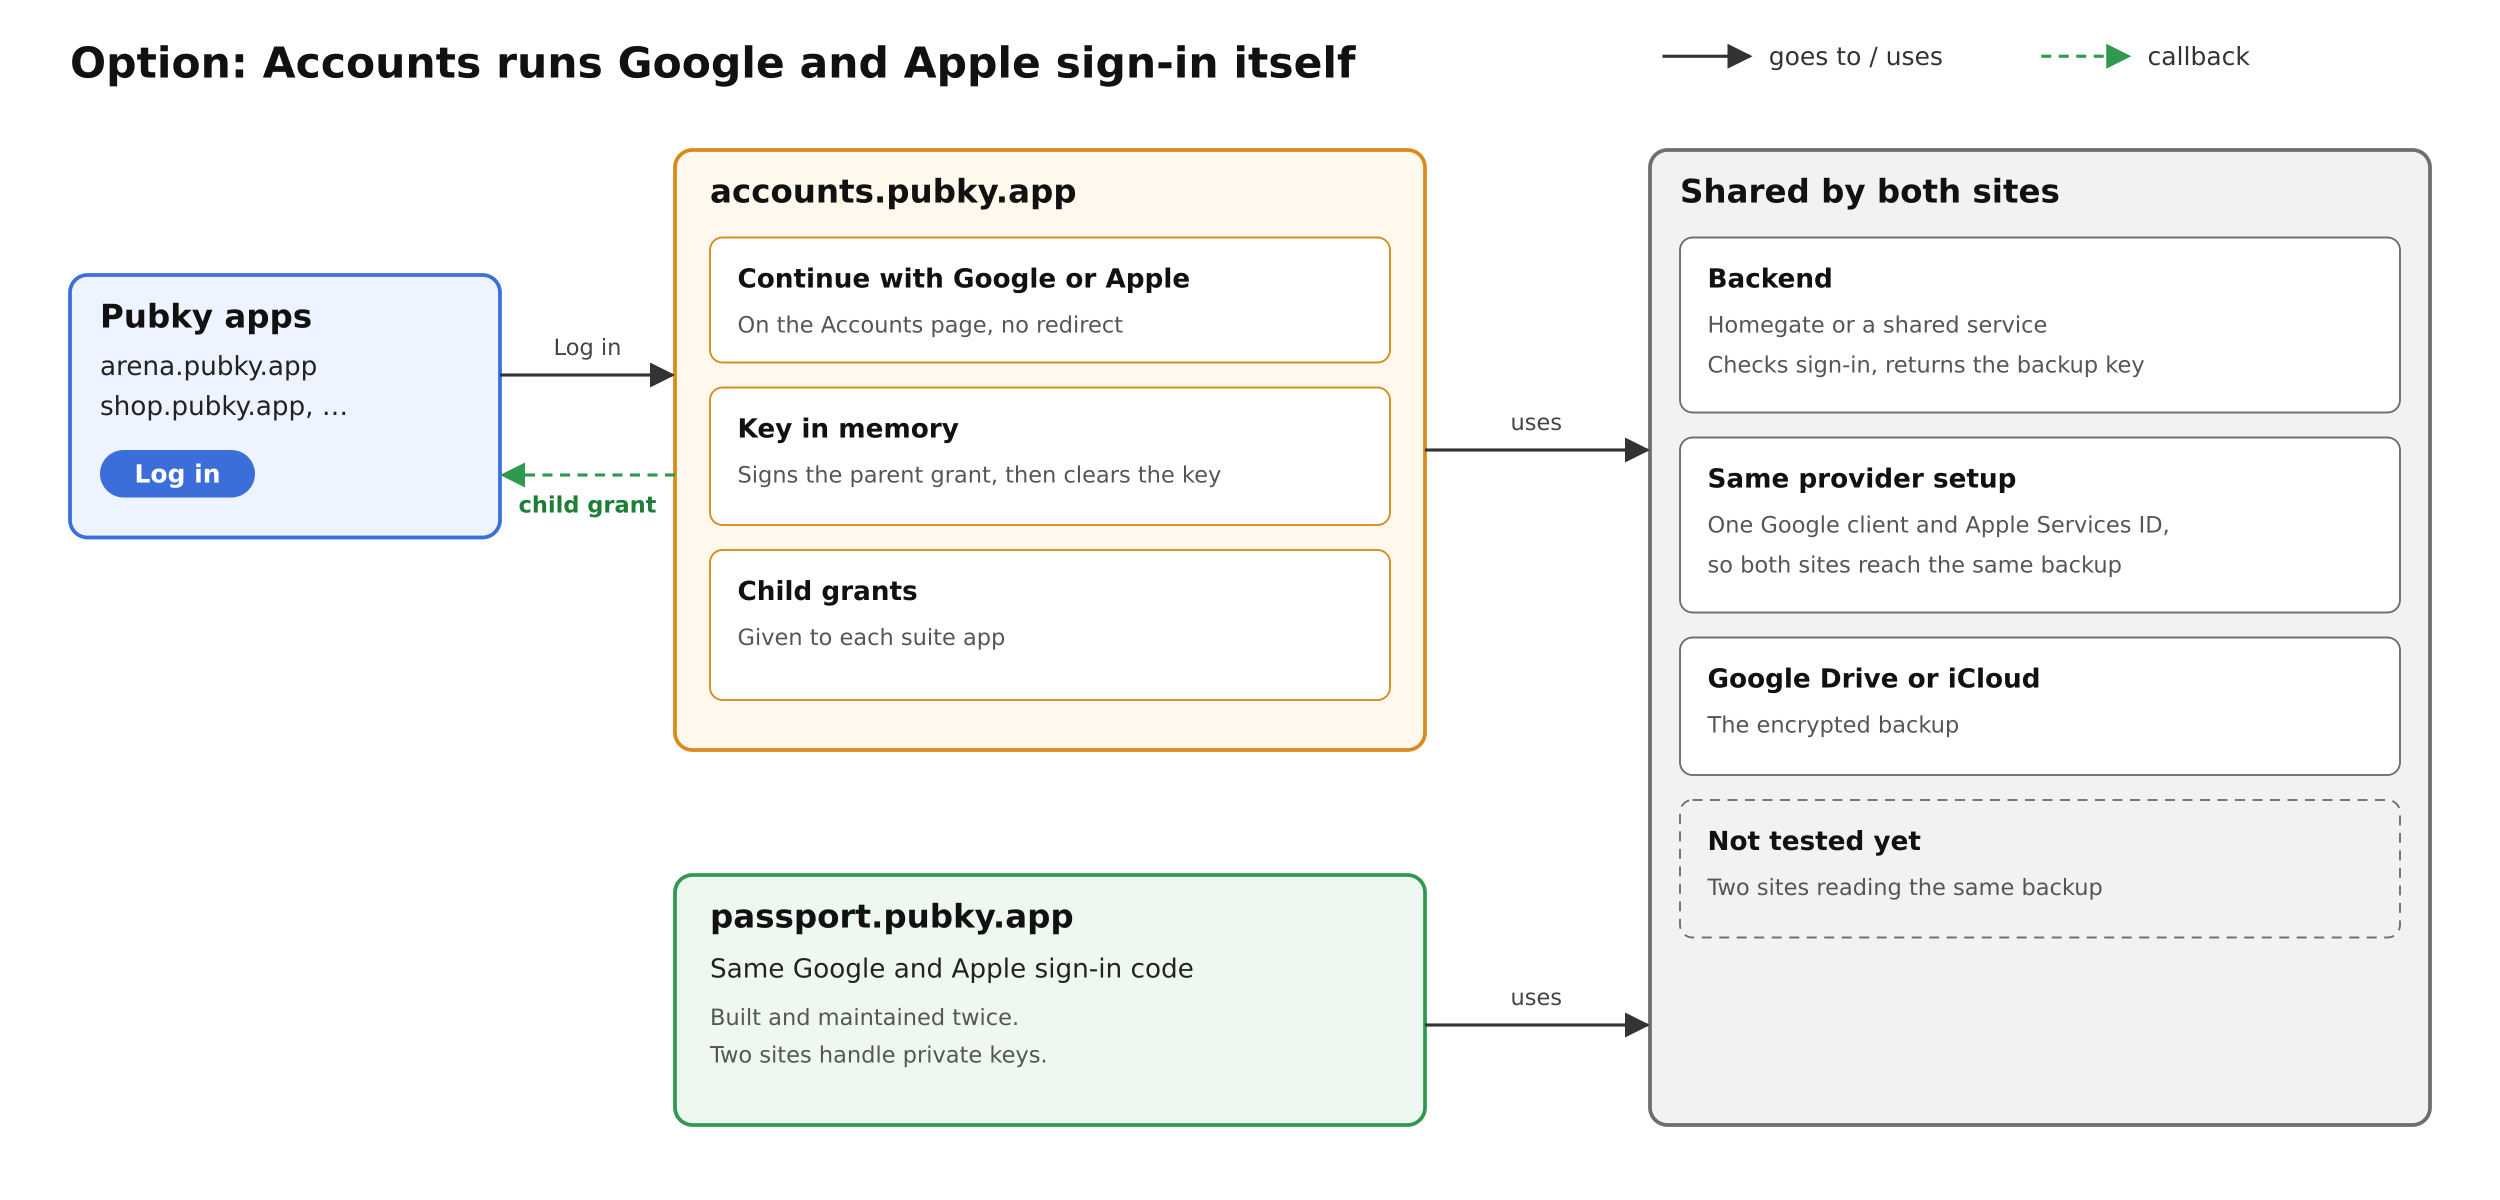
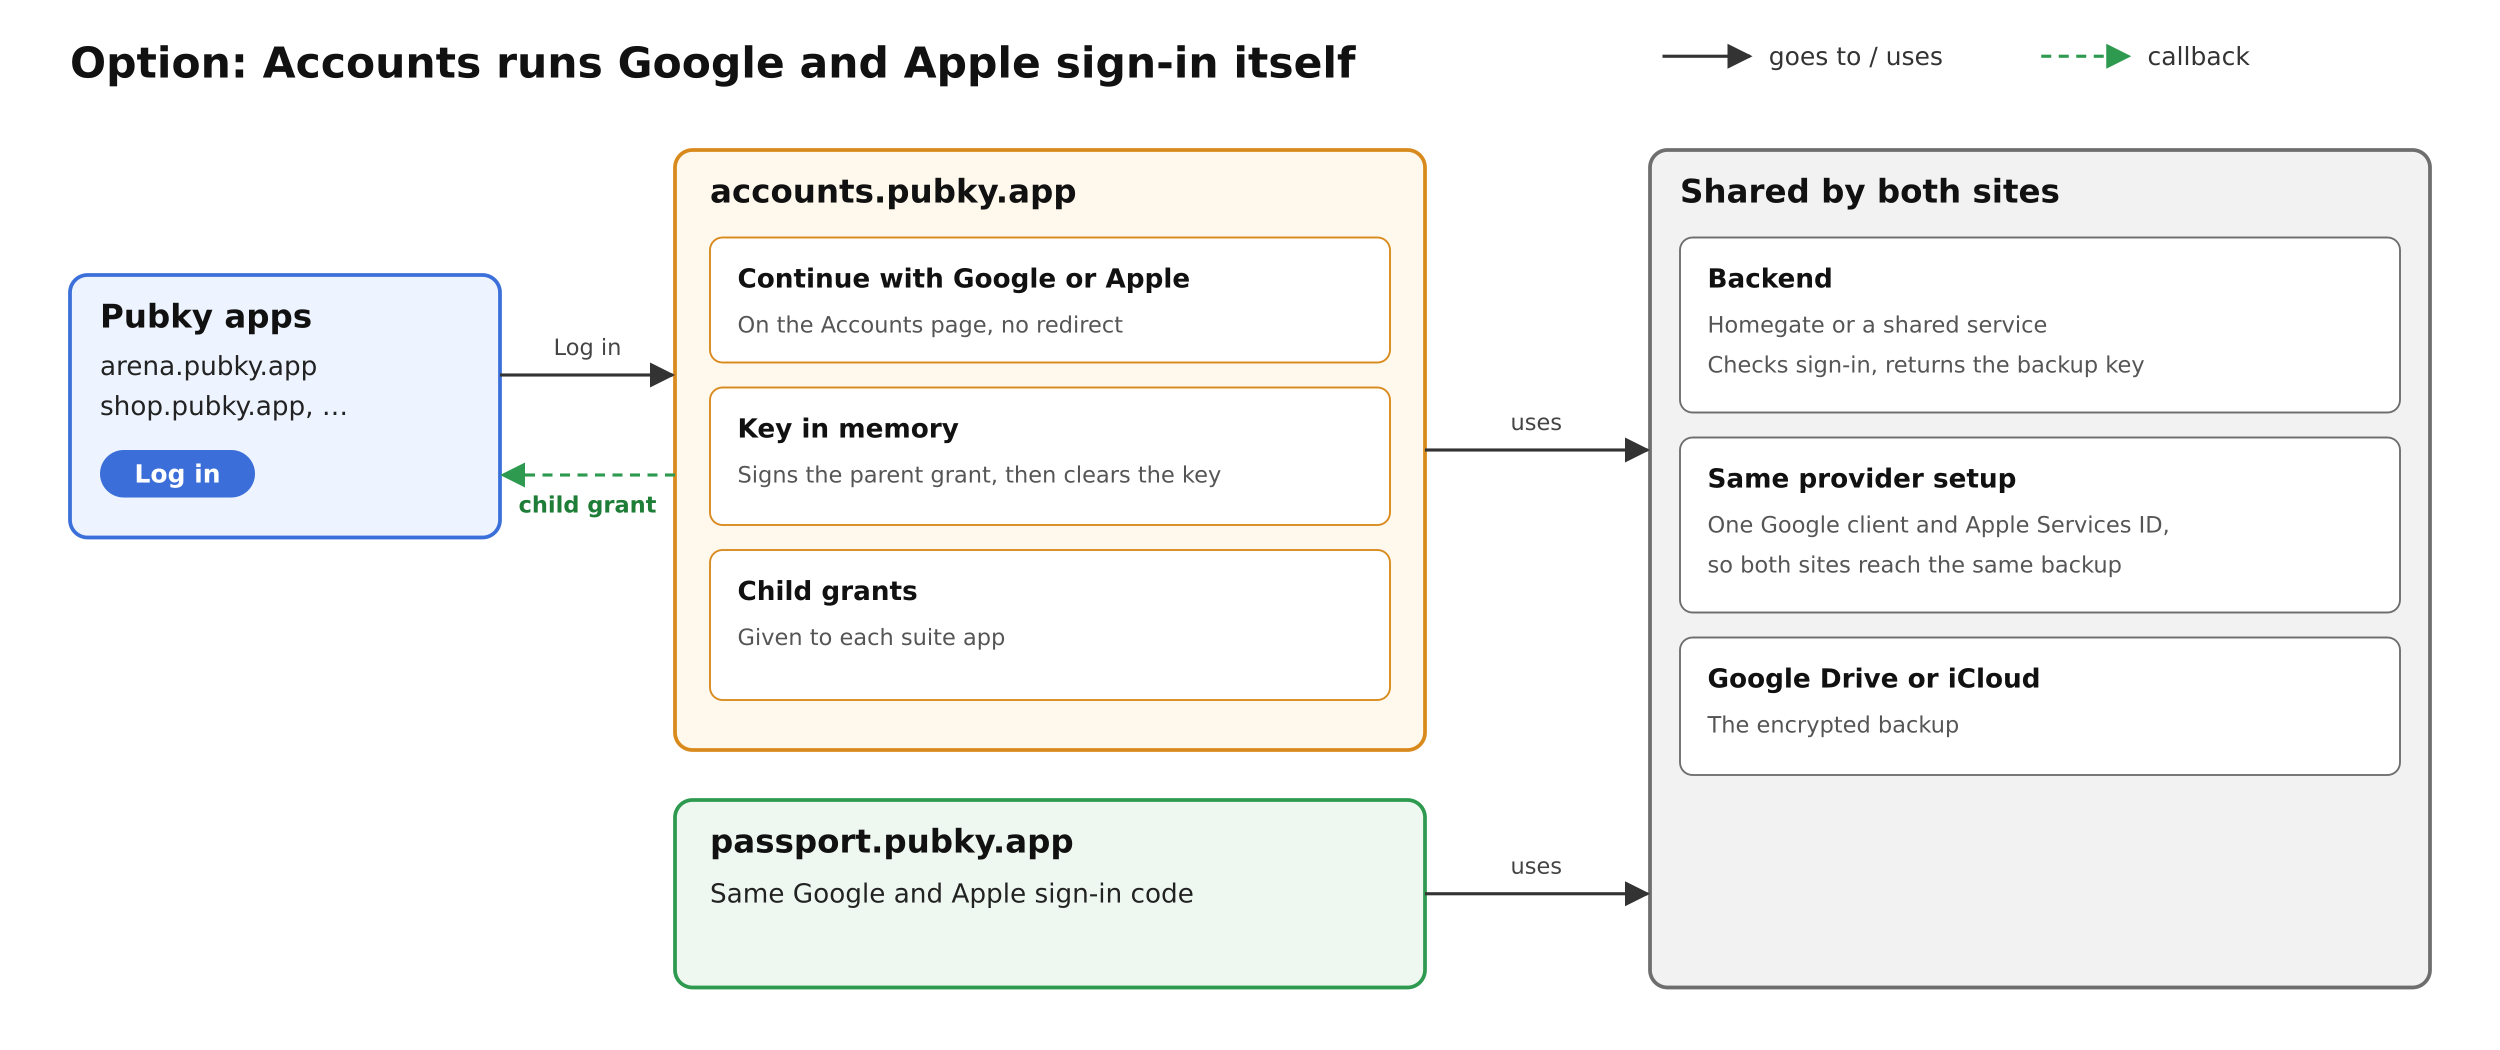
- <svg xmlns="http://www.w3.org/2000/svg" viewBox="0 0 2000 960" width="2000" height="960" font-family="DejaVu Sans, Verdana, sans-serif">
+ <svg xmlns="http://www.w3.org/2000/svg" viewBox="0 0 2000 840" width="2000" height="840" font-family="DejaVu Sans, Verdana, sans-serif">
  <defs>
    <marker id="dark" viewBox="0 0 10 10" refX="9" refY="5" markerWidth="8" markerHeight="8" orient="auto">
      <path d="M0,0 L10,5 L0,10 z" fill="#333" />
    </marker>
    <marker id="green" viewBox="0 0 10 10" refX="9" refY="5" markerWidth="8" markerHeight="8" orient="auto">
      <path d="M0,0 L10,5 L0,10 z" fill="#2E9A50" />
    </marker>
    <marker id="grey" viewBox="0 0 10 10" refX="9" refY="5" markerWidth="8" markerHeight="8" orient="auto">
      <path d="M0,0 L10,5 L0,10 z" fill="#888" />
    </marker>
    <style>
.solid{stroke:#333;stroke-width:2.5;fill:none;marker-end:url(#dark)}
.dash{stroke:#2E9A50;stroke-width:2.5;fill:none;stroke-dasharray:8 6;marker-end:url(#green)}
.opt{stroke:#888;stroke-width:2.5;fill:none;stroke-dasharray:8 6;marker-end:url(#grey)}
.title{font-weight:bold;font-size:34px;fill:#111}
.h{font-weight:bold;font-size:26px;fill:#111}
.ct{font-weight:bold;font-size:21px;fill:#111}
.b{font-size:21px;fill:#222}
.cap{font-size:18px;fill:#555}
.el{font-size:18px;fill:#444}
.elb{font-size:18px;fill:#222;font-weight:bold}
.eg{font-size:18px;fill:#1E7D36;font-weight:bold}
.lg{font-size:20px;fill:#333}
.btn{font-size:20px;fill:#fff;font-weight:bold}
.mono{font-family:"DejaVu Sans Mono",monospace}
</style>
  </defs>
-   <rect width="2000" height="960" fill="#fff" />
+   <rect width="2000" height="840" fill="#fff" />
  <text x="56" y="62" class="title">Option: Accounts runs Google and Apple sign-in itself</text>
  <path class="solid" d="M1330,45 H1400" />
  <text x="1415" y="52" class="lg" text-anchor="start">goes to / uses</text>
  <path class="dash" d="M1633,45 H1703" />
  <text x="1718" y="52" class="lg" text-anchor="start">callback</text>
  <rect x="56" y="220" width="344" height="210" rx="14" fill="#EDF3FF" stroke="#3B6FD9" stroke-width="3" />
  <text x="80" y="262" class="h" text-anchor="start">Pubky apps</text>
  <text x="80" y="300" class="b" text-anchor="start">arena.pubky.app</text>
  <text x="80" y="332" class="b" text-anchor="start">shop.pubky.app, …</text>
  <rect x="80" y="360" width="124" height="38" rx="19" fill="#3B6ED8" />
  <text x="142" y="386" class="btn" text-anchor="middle">Log in</text>
  <rect x="540" y="120" width="600" height="480" rx="14" fill="#FFF8EC" stroke="#D98A1C" stroke-width="3" />
  <text x="568" y="162" class="h" text-anchor="start">accounts.pubky.app</text>
  <rect x="568" y="190" width="544" height="100" rx="10" fill="#fff" stroke="#D98A1C" stroke-width="1.5" />
  <text x="590" y="230" class="ct" text-anchor="start">Continue with Google or Apple</text>
  <text x="590" y="266" class="cap" text-anchor="start">On the Accounts page, no redirect</text>
  <rect x="568" y="310" width="544" height="110" rx="10" fill="#fff" stroke="#D98A1C" stroke-width="1.5" />
  <text x="590" y="350" class="ct" text-anchor="start">Key in memory</text>
  <text x="590" y="386" class="cap" text-anchor="start">Signs the parent grant, then clears the key</text>
  <rect x="568" y="440" width="544" height="120" rx="10" fill="#fff" stroke="#D98A1C" stroke-width="1.5" />
  <text x="590" y="480" class="ct" text-anchor="start">Child grants</text>
  <text x="590" y="516" class="cap" text-anchor="start">Given to each suite app</text>
-   <rect x="540" y="700" width="600" height="200" rx="14" fill="#EEF8F0" stroke="#2E9A50" stroke-width="3" />
-   <text x="568" y="742" class="h" text-anchor="start">passport.pubky.app</text>
-   <text x="568" y="782" class="b" text-anchor="start">Same Google and Apple sign-in code</text>
-   <text x="568" y="820" class="cap" text-anchor="start">Built and maintained twice.</text>
-   <text x="568" y="850" class="cap" text-anchor="start">Two sites handle private keys.</text>
-   <rect x="1320" y="120" width="624" height="780" rx="14" fill="#F2F2F2" stroke="#6E6E6E" stroke-width="3" />
+   <rect x="540" y="640" width="600" height="150" rx="14" fill="#EEF8F0" stroke="#2E9A50" stroke-width="3" />
+   <text x="568" y="682" class="h" text-anchor="start">passport.pubky.app</text>
+   <text x="568" y="722" class="b" text-anchor="start">Same Google and Apple sign-in code</text>
+   <rect x="1320" y="120" width="624" height="670" rx="14" fill="#F2F2F2" stroke="#6E6E6E" stroke-width="3" />
  <text x="1344" y="162" class="h" text-anchor="start">Shared by both sites</text>
  <rect x="1344" y="190" width="576" height="140" rx="10" fill="#fff" stroke="#6E6E6E" stroke-width="1.5" />
  <text x="1366" y="230" class="ct" text-anchor="start">Backend</text>
  <text x="1366" y="266" class="cap" text-anchor="start">Homegate or a shared service</text>
  <text x="1366" y="298" class="cap" text-anchor="start">Checks sign-in, returns the backup key</text>
  <rect x="1344" y="350" width="576" height="140" rx="10" fill="#fff" stroke="#6E6E6E" stroke-width="1.5" />
  <text x="1366" y="390" class="ct" text-anchor="start">Same provider setup</text>
  <text x="1366" y="426" class="cap" text-anchor="start">One Google client and Apple Services ID,</text>
  <text x="1366" y="458" class="cap" text-anchor="start">so both sites reach the same backup</text>
  <rect x="1344" y="510" width="576" height="110" rx="10" fill="#fff" stroke="#6E6E6E" stroke-width="1.5" />
  <text x="1366" y="550" class="ct" text-anchor="start">Google Drive or iCloud</text>
  <text x="1366" y="586" class="cap" text-anchor="start">The encrypted backup</text>
-   <rect x="1344" y="640" width="576" height="110" rx="10" fill="none" stroke="#6E6E6E" stroke-width="1.5" stroke-dasharray="8 6" />
-   <text x="1366" y="680" class="ct" text-anchor="start">Not tested yet</text>
-   <text x="1366" y="716" class="cap" text-anchor="start">Two sites reading the same backup</text>
  <path class="solid" d="M400,300 H538" />
  <text x="470" y="284" class="el" text-anchor="middle">Log in</text>
  <path class="dash" d="M540,380 H402" />
  <text x="470" y="410" class="eg" text-anchor="middle">child grant</text>
  <path class="solid" d="M1140,360 H1318" />
  <text x="1229" y="344" class="el" text-anchor="middle">uses</text>
-   <path class="solid" d="M1140,820 H1318" />
-   <text x="1229" y="804" class="el" text-anchor="middle">uses</text>
+   <path class="solid" d="M1140,715 H1318" />
+   <text x="1229" y="699" class="el" text-anchor="middle">uses</text>
</svg>
